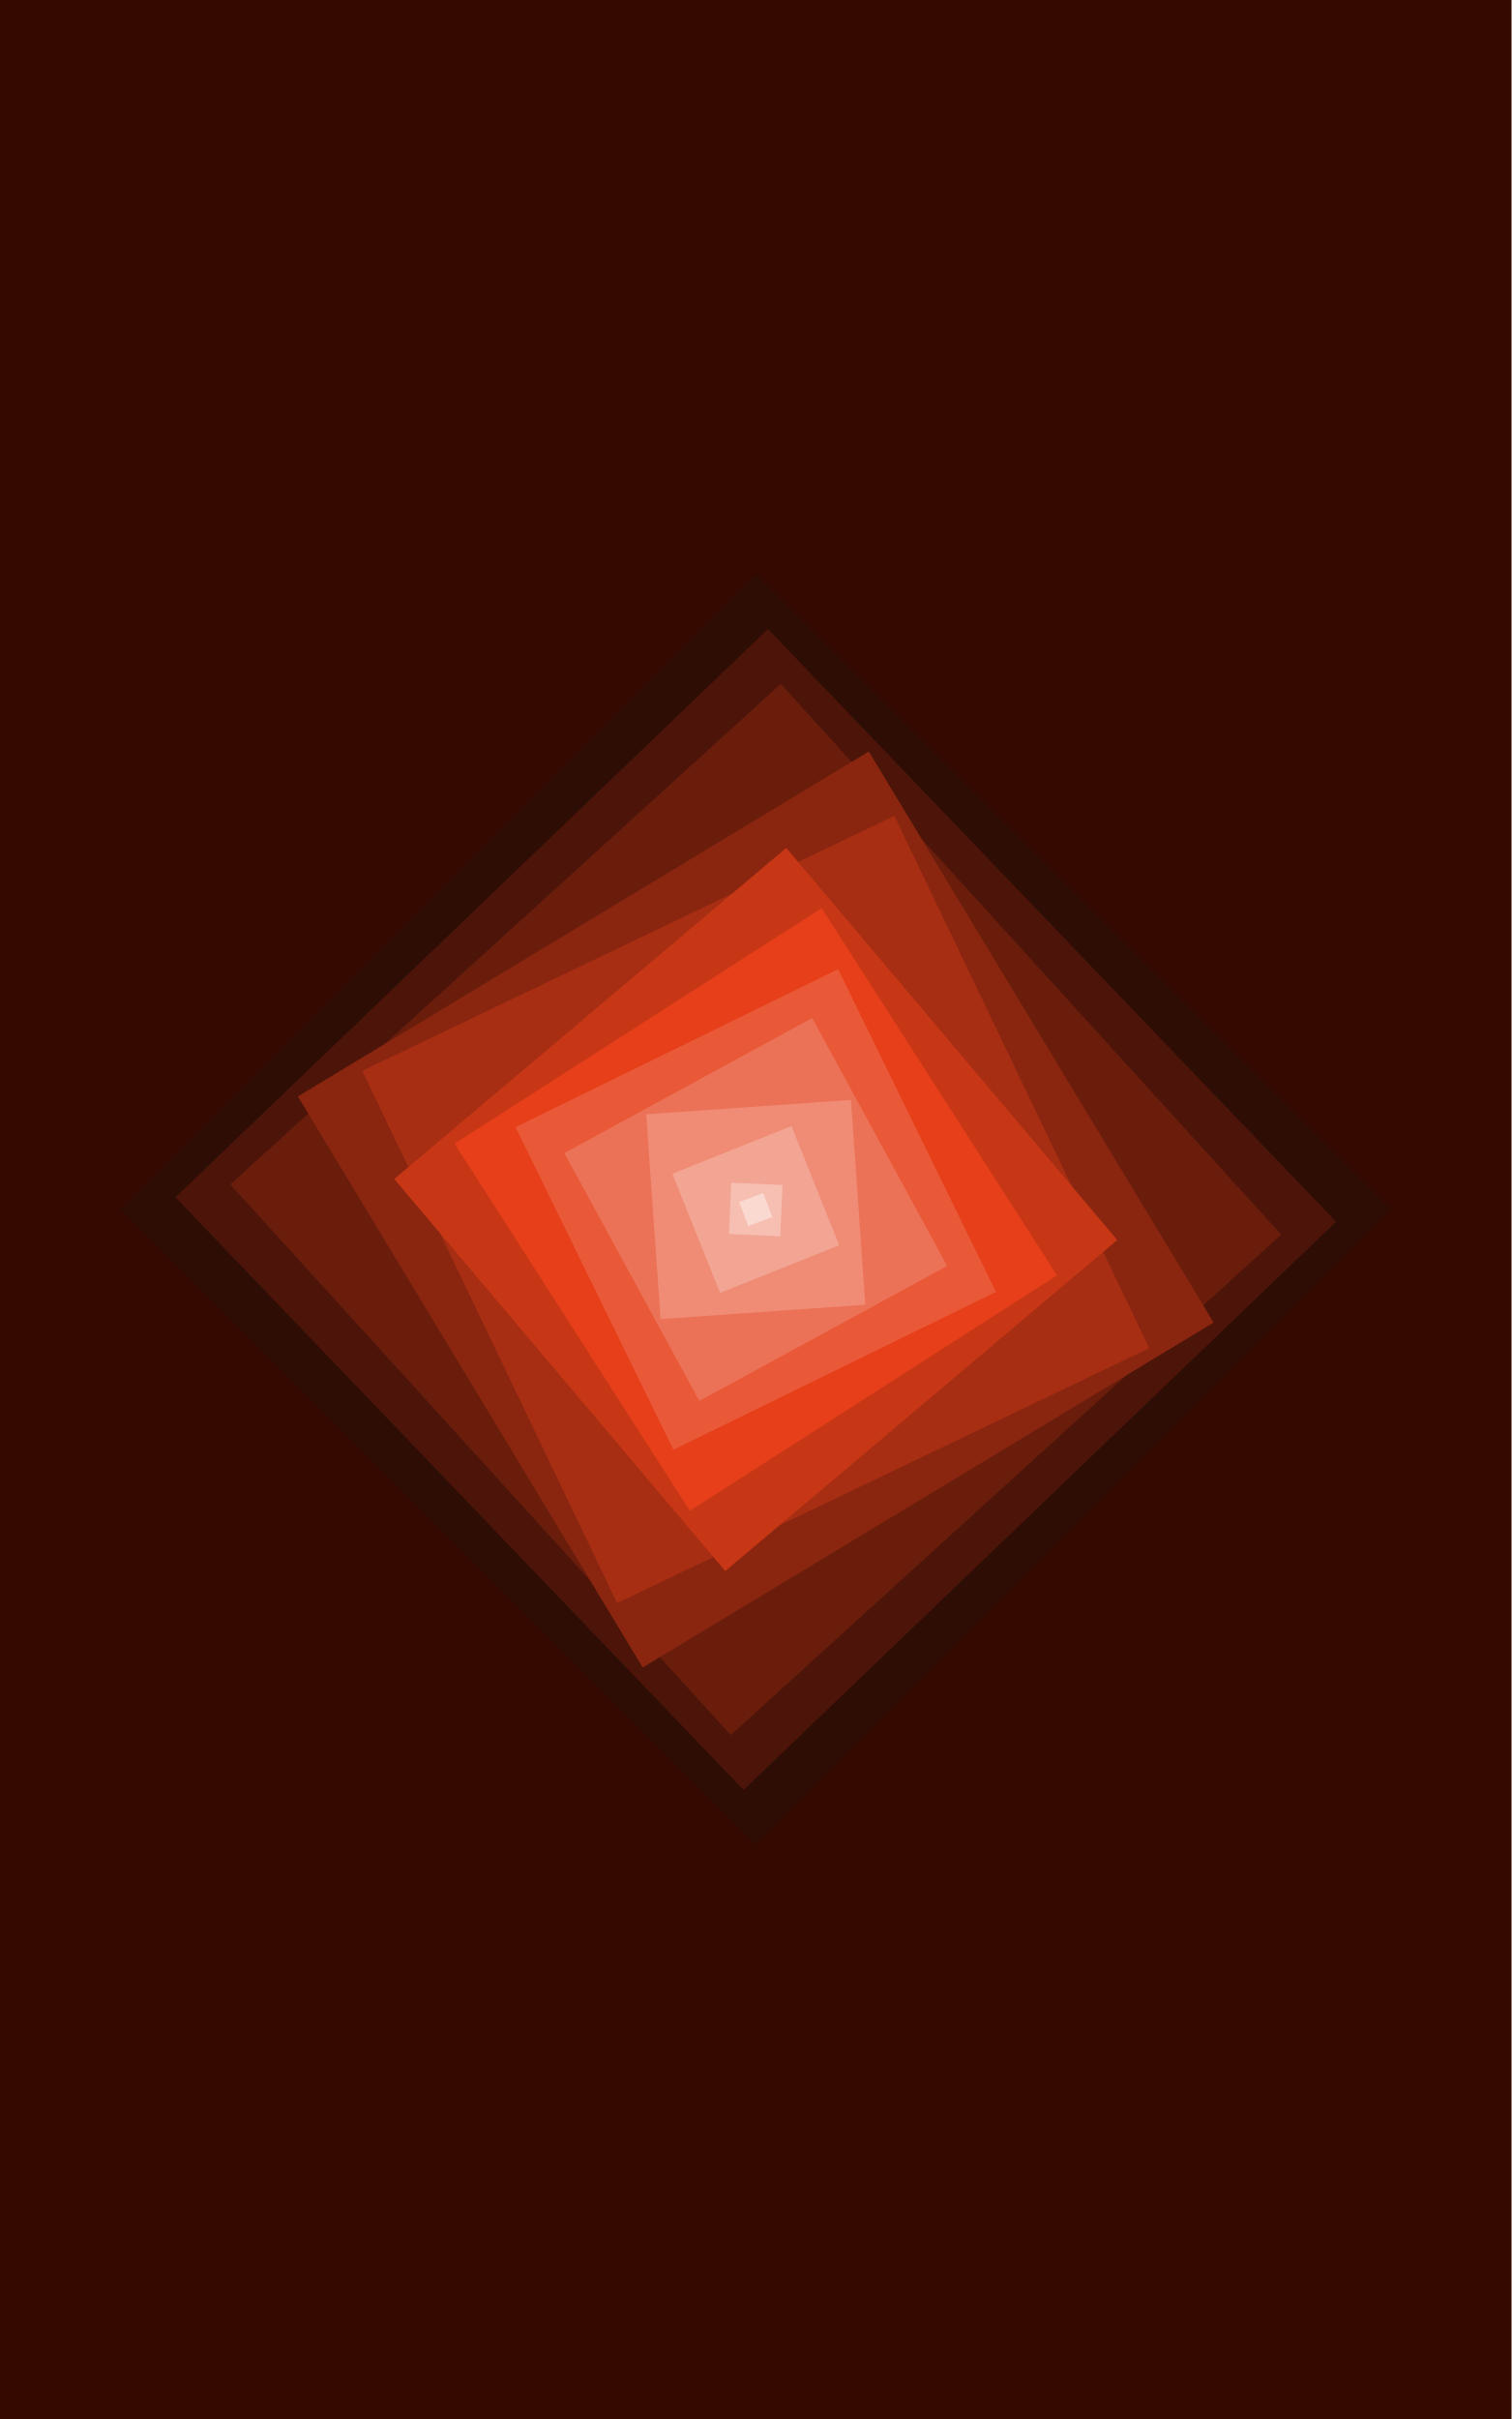
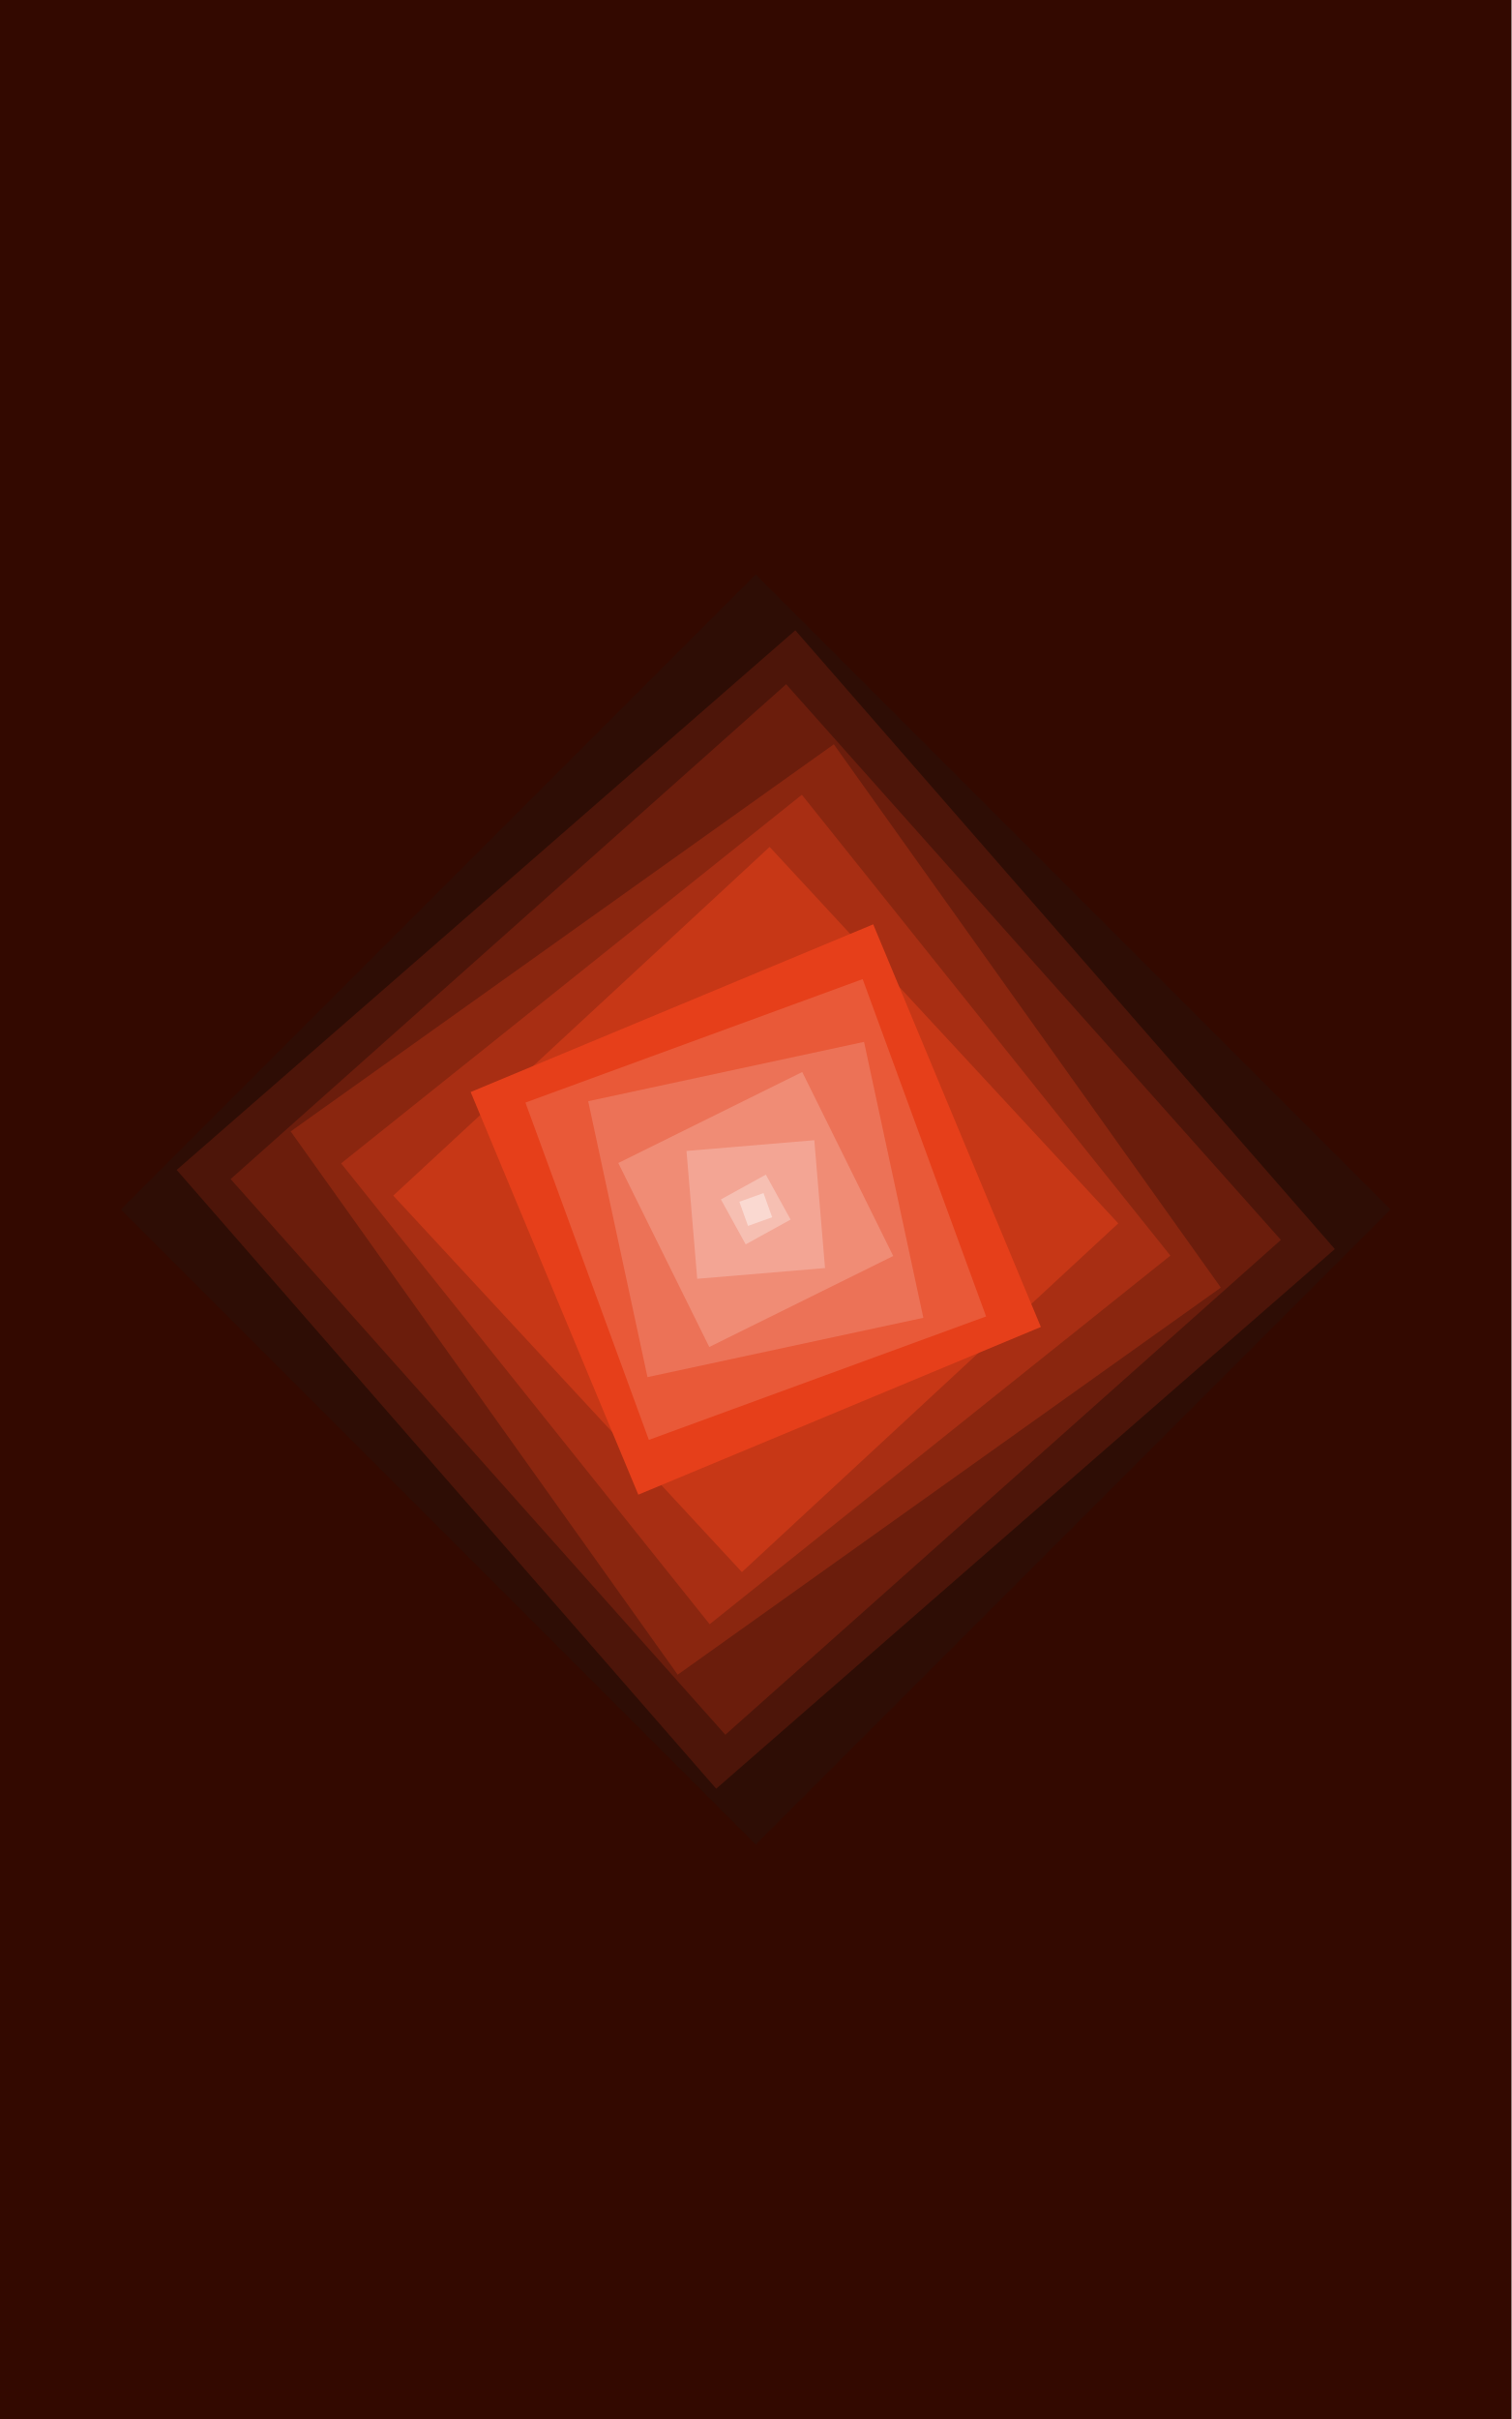
<svg xmlns="http://www.w3.org/2000/svg" viewBox="0 0 500 800" width="500" height="800" version="1.1">
  <rect width="500" height="800" fill="hsl(10,100%, 10%)" />
  <path d="M460,400L250,610L40,400L250,190z" fill="hsl(11,80%, 10%  )" />
-   <path d="M441.958,404.033L245.967,591.958L58.042,395.967L254.033,208.042z" fill="hsl(11,80%, 16.667%  )" />
-   <path d="M423.803,408.274L241.726,573.803L76.197,391.726L258.274,226.197z" fill="hsl(11,80%, 23.333%  )" />
-   <path d="M401.453,437.391L212.609,551.453L98.547,362.609L287.391,248.547z" fill="hsl(11,80%, 30%  )" />
-   <path d="M380.159,445.854L204.146,530.159L119.841,354.146L295.854,269.841z" fill="hsl(11,80%, 36.667%  )" />
-   <path d="M369.575,410.088L239.912,519.575L130.425,389.912L260.088,280.425z" fill="hsl(11,80%, 43.333%  )" />
-   <path d="M349.645,421.791L228.209,499.645L150.355,378.209L271.791,300.355z" fill="hsl(11,80%, 50%  )" />
-   <path d="M329.46,427.24L222.76,479.46L170.54,372.76L277.24,320.54z" fill="hsl(11,80%, 56.667%  )" />
-   <path d="M313.307,418.661L231.339,463.307L186.693,381.339L268.661,336.693z" fill="hsl(11,80%, 63.333%  )" />
-   <path d="M286.233,431.483L218.517,436.233L213.767,368.517L281.483,363.767z" fill="hsl(11,80%, 70%  )" />
-   <path d="M277.578,411.809L238.191,427.578L222.422,388.191L261.809,372.422z" fill="hsl(11,80%, 76.667%  )" />
-   <path d="M258.097,408.856L241.144,408.097L241.903,391.144L258.856,391.903z" fill="hsl(11,80%, 83.333%  )" />
-   <path d="M244.527,397.541L252.459,394.527L255.473,402.459L247.541,405.473z" fill="hsl(11,80%, 90%  )" />
+   <path d="M441.553,413.087L236.913,591.553L58.447,386.913L263.087,208.447z" fill="hsl(11,80%, 16.667%  )" />
+   <path d="M423.709,410.058L239.942,573.709L76.291,389.942L260.058,226.291z" fill="hsl(11,80%, 23.333%  )" />
+   <path d="M403.847,425.828L224.172,553.847L96.153,374.172L275.828,246.153z" fill="hsl(11,80%, 30%  )" />
+   <path d="M387.155,415.252L234.748,537.155L112.845,384.748L265.252,262.845z" fill="hsl(11,80%, 36.667%  )" />
+   <path d="M369.912,404.588L245.412,519.912L130.088,395.412L254.588,280.088z" fill="hsl(11,80%, 43.333%  )" />
+   <path d="M344.311,438.851L211.149,494.311L155.689,361.149L288.851,305.689z" fill="hsl(11,80%, 50%  )" />
+   <path d="M326.193,435.364L214.636,476.193L173.807,364.636L285.364,323.807z" fill="hsl(11,80%, 56.667%  )" />
+   <path d="M305.435,435.818L214.182,455.435L194.565,364.182L285.818,344.565z" fill="hsl(11,80%, 63.333%  )" />
+   <path d="M295.471,415.376L234.624,445.471L204.529,384.624L265.376,354.529z" fill="hsl(11,80%, 70%  )" />
+   <path d="M272.913,419.365L230.635,422.913L227.087,380.635L269.365,377.087z" fill="hsl(11,80%, 76.667%  )" />
+   <path d="M261.527,403.335L246.665,411.527L238.473,396.665L253.335,388.473z" fill="hsl(11,80%, 83.333%  )" />
+   <path d="M244.576,397.435L252.565,394.576L255.424,402.565L247.435,405.424z" fill="hsl(11,80%, 90%  )" />
</svg>
